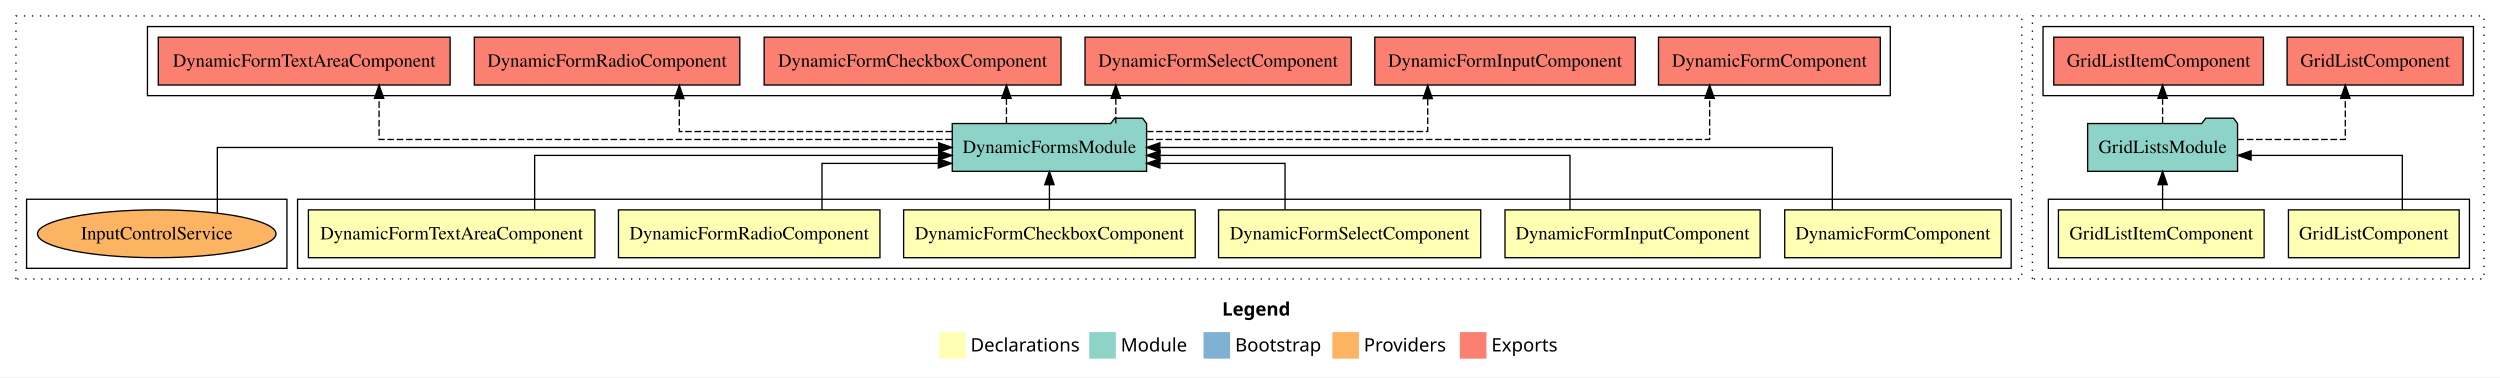
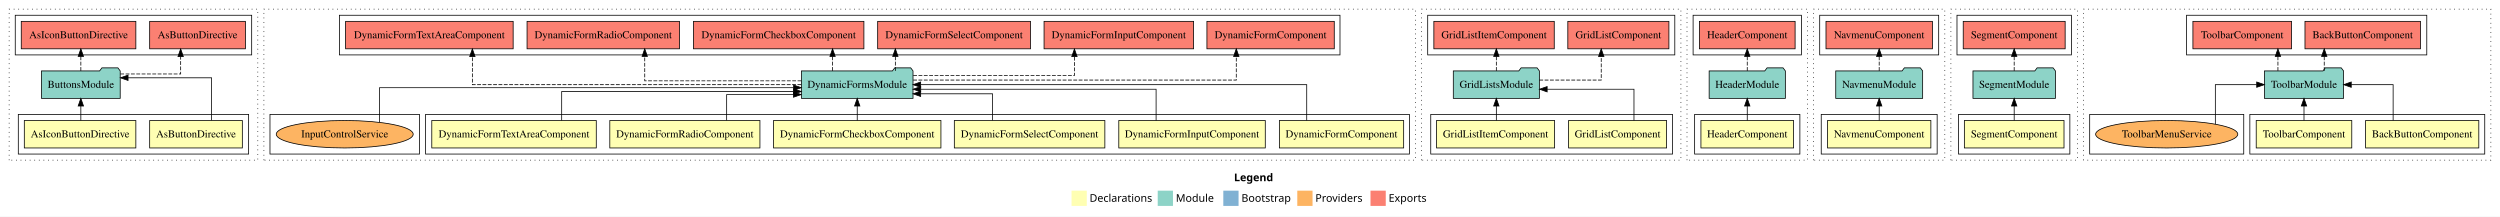
- <svg xmlns="http://www.w3.org/2000/svg" width="1882pt" height="284pt" viewBox="0.00 0.00 1882.00 284.00">
+ <svg xmlns="http://www.w3.org/2000/svg" width="3278pt" height="284pt" viewBox="0.00 0.00 3278.00 284.00">
  <g id="graph0" class="graph" transform="scale(1 1) rotate(0) translate(4 280)">
-     <polygon fill="#ffffff" stroke="transparent" points="-4,4 -4,-280 1878,-280 1878,4 -4,4" />
-     <text text-anchor="start" x="916.009" y="-42.4" font-family="sans-serif" font-weight="bold" font-size="14.00" fill="#000000">Legend</text>
-     <polygon fill="#ffffb3" stroke="transparent" points="703,-10 703,-30 723,-30 723,-10 703,-10" />
-     <text text-anchor="start" x="726.629" y="-15.4" font-family="sans-serif" font-size="14.00" fill="#000000">  Declarations</text>
-     <polygon fill="#8dd3c7" stroke="transparent" points="816,-10 816,-30 836,-30 836,-10 816,-10" />
-     <text text-anchor="start" x="839.725" y="-15.4" font-family="sans-serif" font-size="14.00" fill="#000000">  Module</text>
-     <polygon fill="#80b1d3" stroke="transparent" points="902,-10 902,-30 922,-30 922,-10 902,-10" />
-     <text text-anchor="start" x="925.781" y="-15.4" font-family="sans-serif" font-size="14.00" fill="#000000">  Bootstrap</text>
-     <polygon fill="#fdb462" stroke="transparent" points="999,-10 999,-30 1019,-30 1019,-10 999,-10" />
-     <text text-anchor="start" x="1022.673" y="-15.4" font-family="sans-serif" font-size="14.00" fill="#000000">  Providers</text>
-     <polygon fill="#fb8072" stroke="transparent" points="1095,-10 1095,-30 1115,-30 1115,-10 1095,-10" />
-     <text text-anchor="start" x="1118.726" y="-15.4" font-family="sans-serif" font-size="14.00" fill="#000000">  Exports</text>
+     <polygon fill="#ffffff" stroke="transparent" points="-4,4 -4,-280 3274,-280 3274,4 -4,4" />
+     <text text-anchor="start" x="1614.009" y="-42.4" font-family="sans-serif" font-weight="bold" font-size="14.00" fill="#000000">Legend</text>
+     <polygon fill="#ffffb3" stroke="transparent" points="1401,-10 1401,-30 1421,-30 1421,-10 1401,-10" />
+     <text text-anchor="start" x="1424.629" y="-15.4" font-family="sans-serif" font-size="14.00" fill="#000000">  Declarations</text>
+     <polygon fill="#8dd3c7" stroke="transparent" points="1514,-10 1514,-30 1534,-30 1534,-10 1514,-10" />
+     <text text-anchor="start" x="1537.725" y="-15.4" font-family="sans-serif" font-size="14.00" fill="#000000">  Module</text>
+     <polygon fill="#80b1d3" stroke="transparent" points="1600,-10 1600,-30 1620,-30 1620,-10 1600,-10" />
+     <text text-anchor="start" x="1623.781" y="-15.4" font-family="sans-serif" font-size="14.00" fill="#000000">  Bootstrap</text>
+     <polygon fill="#fdb462" stroke="transparent" points="1697,-10 1697,-30 1717,-30 1717,-10 1697,-10" />
+     <text text-anchor="start" x="1720.673" y="-15.4" font-family="sans-serif" font-size="14.00" fill="#000000">  Providers</text>
+     <polygon fill="#fb8072" stroke="transparent" points="1793,-10 1793,-30 1813,-30 1813,-10 1793,-10" />
+     <text text-anchor="start" x="1816.726" y="-15.4" font-family="sans-serif" font-size="14.00" fill="#000000">  Exports</text>
    <g id="clust1" class="cluster">
-       <polygon fill="none" stroke="#000000" stroke-dasharray="1,5" points="8,-70 8,-268 1518,-268 1518,-70 8,-70" />
+       <polygon fill="none" stroke="#000000" stroke-dasharray="1,5" points="8,-70 8,-268 334,-268 334,-70 8,-70" />
    </g>
    <g id="clust2" class="cluster">
-       <polygon fill="none" stroke="#000000" points="220,-78 220,-130 1510,-130 1510,-78 220,-78" />
+       <polygon fill="none" stroke="#000000" points="20,-78 20,-130 322,-130 322,-78 20,-78" />
+     </g>
+     <g id="clust6" class="cluster">
+       <polygon fill="none" stroke="#000000" points="16,-208 16,-260 326,-260 326,-208 16,-208" />
+     </g>
+     <g id="clust9" class="cluster">
+       <polygon fill="none" stroke="#000000" stroke-dasharray="1,5" points="342,-70 342,-268 1852,-268 1852,-70 342,-70" />
    </g>
    <g id="clust10" class="cluster">
-       <polygon fill="none" stroke="#000000" points="107,-208 107,-260 1419,-260 1419,-208 107,-208" />
-     </g>
-     <g id="clust12" class="cluster">
-       <polygon fill="none" stroke="#000000" points="16,-78 16,-130 212,-130 212,-78 16,-78" />
-     </g>
-     <g id="clust13" class="cluster">
-       <polygon fill="none" stroke="#000000" stroke-dasharray="1,5" points="1526,-70 1526,-268 1866,-268 1866,-70 1526,-70" />
-     </g>
-     <g id="clust14" class="cluster">
-       <polygon fill="none" stroke="#000000" points="1538,-78 1538,-130 1855,-130 1855,-78 1538,-78" />
+       <polygon fill="none" stroke="#000000" points="554,-78 554,-130 1844,-130 1844,-78 554,-78" />
    </g>
    <g id="clust18" class="cluster">
-       <polygon fill="none" stroke="#000000" points="1534,-208 1534,-260 1858,-260 1858,-208 1534,-208" />
+       <polygon fill="none" stroke="#000000" points="441,-208 441,-260 1753,-260 1753,-208 441,-208" />
+     </g>
+     <g id="clust20" class="cluster">
+       <polygon fill="none" stroke="#000000" points="350,-78 350,-130 546,-130 546,-78 350,-78" />
+     </g>
+     <g id="clust21" class="cluster">
+       <polygon fill="none" stroke="#000000" stroke-dasharray="1,5" points="1860,-70 1860,-268 2200,-268 2200,-70 1860,-70" />
+     </g>
+     <g id="clust22" class="cluster">
+       <polygon fill="none" stroke="#000000" points="1872,-78 1872,-130 2189,-130 2189,-78 1872,-78" />
+     </g>
+     <g id="clust26" class="cluster">
+       <polygon fill="none" stroke="#000000" points="1868,-208 1868,-260 2192,-260 2192,-208 1868,-208" />
+     </g>
+     <g id="clust29" class="cluster">
+       <polygon fill="none" stroke="#000000" stroke-dasharray="1,5" points="2208,-70 2208,-268 2366,-268 2366,-70 2208,-70" />
+     </g>
+     <g id="clust30" class="cluster">
+       <polygon fill="none" stroke="#000000" points="2218,-78 2218,-130 2356,-130 2356,-78 2218,-78" />
+     </g>
+     <g id="clust33" class="cluster">
+       <polygon fill="none" stroke="#000000" points="2216,-208 2216,-260 2358,-260 2358,-208 2216,-208" />
+     </g>
+     <g id="clust36" class="cluster">
+       <polygon fill="none" stroke="#000000" stroke-dasharray="1,5" points="2374,-70 2374,-268 2546,-268 2546,-70 2374,-70" />
+     </g>
+     <g id="clust37" class="cluster">
+       <polygon fill="none" stroke="#000000" points="2384,-78 2384,-130 2536,-130 2536,-78 2384,-78" />
+     </g>
+     <g id="clust40" class="cluster">
+       <polygon fill="none" stroke="#000000" points="2382,-208 2382,-260 2538,-260 2538,-208 2382,-208" />
+     </g>
+     <g id="clust43" class="cluster">
+       <polygon fill="none" stroke="#000000" stroke-dasharray="1,5" points="2554,-70 2554,-268 2720,-268 2720,-70 2554,-70" />
+     </g>
+     <g id="clust44" class="cluster">
+       <polygon fill="none" stroke="#000000" points="2564,-78 2564,-130 2710,-130 2710,-78 2564,-78" />
+     </g>
+     <g id="clust47" class="cluster">
+       <polygon fill="none" stroke="#000000" points="2562,-208 2562,-260 2712,-260 2712,-208 2562,-208" />
+     </g>
+     <g id="clust50" class="cluster">
+       <polygon fill="none" stroke="#000000" stroke-dasharray="1,5" points="2728,-70 2728,-268 3262,-268 3262,-70 2728,-70" />
+     </g>
+     <g id="clust51" class="cluster">
+       <polygon fill="none" stroke="#000000" points="2946,-78 2946,-130 3254,-130 3254,-78 2946,-78" />
+     </g>
+     <g id="clust55" class="cluster">
+       <polygon fill="none" stroke="#000000" points="2863,-208 2863,-260 3178,-260 3178,-208 2863,-208" />
+     </g>
+     <g id="clust57" class="cluster">
+       <polygon fill="none" stroke="#000000" points="2736,-78 2736,-130 2938,-130 2938,-78 2736,-78" />
    </g>
    <g id="node1" class="node">
-       <polygon fill="#ffffb3" stroke="#000000" points="1502.483,-122 1339.517,-122 1339.517,-86 1502.483,-86 1502.483,-122" />
-       <text text-anchor="middle" x="1421" y="-99.8" font-family="Times,serif" font-size="14.00" fill="#000000">DynamicFormComponent</text>
+       <polygon fill="#ffffb3" stroke="#000000" points="313.752,-122 192.248,-122 192.248,-86 313.752,-86 313.752,-122" />
+       <text text-anchor="middle" x="253" y="-99.8" font-family="Times,serif" font-size="14.00" fill="#000000">AsButtonDirective</text>
+     </g>
+     <g id="node3" class="node">
+       <polygon fill="#8dd3c7" stroke="#000000" points="153.612,-187 150.612,-191 129.612,-191 126.612,-187 50.388,-187 50.388,-151 153.612,-151 153.612,-187" />
+       <text text-anchor="middle" x="102" y="-164.8" font-family="Times,serif" font-size="14.00" fill="#000000">ButtonsModule</text>
+     </g>
+     <g id="edge1" class="edge">
+       <path fill="none" stroke="#000000" d="M273.375,-122.292C273.375,-144.206 273.375,-178 273.375,-178 273.375,-178 163.883,-178 163.883,-178" />
+       <polygon fill="#000000" stroke="#000000" points="163.883,-174.5 153.883,-178 163.883,-181.5 163.883,-174.5" />
+     </g>
+     <g id="node2" class="node">
+       <polygon fill="#ffffb3" stroke="#000000" points="174.127,-122 27.872,-122 27.872,-86 174.127,-86 174.127,-122" />
+       <text text-anchor="middle" x="101" y="-99.8" font-family="Times,serif" font-size="14.00" fill="#000000">AsIconButtonDirective</text>
+     </g>
+     <g id="edge2" class="edge">
+       <path fill="none" stroke="#000000" d="M102,-122.106C102,-122.106 102,-140.991 102,-140.991" />
+       <polygon fill="#000000" stroke="#000000" points="98.5,-140.991 102,-150.991 105.5,-140.991 98.5,-140.991" />
+     </g>
+     <g id="node4" class="node">
+       <polygon fill="#fb8072" stroke="#000000" points="317.752,-252 192.248,-252 192.248,-216 317.752,-216 317.752,-252" />
+       <text text-anchor="middle" x="255" y="-229.8" font-family="Times,serif" font-size="14.00" fill="#000000">AsButtonDirective </text>
+     </g>
+     <g id="edge3" class="edge">
+       <path fill="none" stroke="#000000" stroke-dasharray="5,2" d="M153.725,-183C190.307,-183 232.875,-183 232.875,-183 232.875,-183 232.875,-205.876 232.875,-205.876" />
+       <polygon fill="#000000" stroke="#000000" points="229.375,-205.876 232.875,-215.876 236.375,-205.876 229.375,-205.876" />
+     </g>
+     <g id="node5" class="node">
+       <polygon fill="#fb8072" stroke="#000000" points="174.127,-252 23.873,-252 23.873,-216 174.127,-216 174.127,-252" />
+       <text text-anchor="middle" x="99" y="-229.8" font-family="Times,serif" font-size="14.00" fill="#000000">AsIconButtonDirective </text>
+     </g>
+     <g id="edge4" class="edge">
+       <path fill="none" stroke="#000000" stroke-dasharray="5,2" d="M102,-187.106C102,-187.106 102,-205.991 102,-205.991" />
+       <polygon fill="#000000" stroke="#000000" points="98.5,-205.991 102,-215.991 105.5,-205.991 98.5,-205.991" />
+     </g>
+     <g id="node6" class="node">
+       <polygon fill="#ffffb3" stroke="#000000" points="1836.483,-122 1673.517,-122 1673.517,-86 1836.483,-86 1836.483,-122" />
+       <text text-anchor="middle" x="1755" y="-99.8" font-family="Times,serif" font-size="14.00" fill="#000000">DynamicFormComponent</text>
+     </g>
+     <g id="node12" class="node">
+       <polygon fill="#8dd3c7" stroke="#000000" points="1193.146,-187 1190.146,-191 1169.146,-191 1166.146,-187 1046.854,-187 1046.854,-151 1193.146,-151 1193.146,-187" />
+       <text text-anchor="middle" x="1120" y="-164.8" font-family="Times,serif" font-size="14.00" fill="#000000">DynamicFormsModule</text>
+     </g>
+     <g id="edge5" class="edge">
+       <path fill="none" stroke="#000000" d="M1709.375,-122.106C1709.375,-141.339 1709.375,-169 1709.375,-169 1709.375,-169 1203.156,-169 1203.156,-169" />
+       <polygon fill="#000000" stroke="#000000" points="1203.156,-165.5 1193.156,-169 1203.156,-172.5 1203.156,-165.5" />
    </g>
    <g id="node7" class="node">
-       <polygon fill="#8dd3c7" stroke="#000000" points="859.146,-187 856.146,-191 835.146,-191 832.146,-187 712.854,-187 712.854,-151 859.146,-151 859.146,-187" />
-       <text text-anchor="middle" x="786" y="-164.8" font-family="Times,serif" font-size="14.00" fill="#000000">DynamicFormsModule</text>
-     </g>
-     <g id="edge1" class="edge">
-       <path fill="none" stroke="#000000" d="M1375.375,-122.106C1375.375,-141.339 1375.375,-169 1375.375,-169 1375.375,-169 869.156,-169 869.156,-169" />
-       <polygon fill="#000000" stroke="#000000" points="869.156,-165.5 859.156,-169 869.156,-172.5 869.156,-165.5" />
-     </g>
-     <g id="node2" class="node">
-       <polygon fill="#ffffb3" stroke="#000000" points="1321.035,-122 1128.965,-122 1128.965,-86 1321.035,-86 1321.035,-122" />
-       <text text-anchor="middle" x="1225" y="-99.8" font-family="Times,serif" font-size="14.00" fill="#000000">DynamicFormInputComponent</text>
-     </g>
-     <g id="edge2" class="edge">
-       <path fill="none" stroke="#000000" d="M1177.875,-122.022C1177.875,-139.373 1177.875,-163 1177.875,-163 1177.875,-163 869.249,-163 869.249,-163" />
-       <polygon fill="#000000" stroke="#000000" points="869.249,-159.5 859.249,-163 869.249,-166.5 869.249,-159.5" />
-     </g>
-     <g id="node3" class="node">
-       <polygon fill="#ffffb3" stroke="#000000" points="1110.691,-122 913.309,-122 913.309,-86 1110.691,-86 1110.691,-122" />
-       <text text-anchor="middle" x="1012" y="-99.8" font-family="Times,serif" font-size="14.00" fill="#000000">DynamicFormSelectComponent</text>
-     </g>
-     <g id="edge3" class="edge">
-       <path fill="none" stroke="#000000" d="M963.375,-122.24C963.375,-137.571 963.375,-157 963.375,-157 963.375,-157 869.169,-157 869.169,-157" />
-       <polygon fill="#000000" stroke="#000000" points="869.169,-153.5 859.169,-157 869.169,-160.5 869.169,-153.5" />
-     </g>
-     <g id="node4" class="node">
-       <polygon fill="#ffffb3" stroke="#000000" points="895.749,-122 676.251,-122 676.251,-86 895.749,-86 895.749,-122" />
-       <text text-anchor="middle" x="786" y="-99.8" font-family="Times,serif" font-size="14.00" fill="#000000">DynamicFormCheckboxComponent</text>
-     </g>
-     <g id="edge4" class="edge">
-       <path fill="none" stroke="#000000" d="M786,-122.106C786,-122.106 786,-140.991 786,-140.991" />
-       <polygon fill="#000000" stroke="#000000" points="782.5,-140.991 786,-150.991 789.5,-140.991 782.5,-140.991" />
-     </g>
-     <g id="node5" class="node">
-       <polygon fill="#ffffb3" stroke="#000000" points="658.426,-122 461.575,-122 461.575,-86 658.426,-86 658.426,-122" />
-       <text text-anchor="middle" x="560" y="-99.8" font-family="Times,serif" font-size="14.00" fill="#000000">DynamicFormRadioComponent</text>
-     </g>
-     <g id="edge5" class="edge">
-       <path fill="none" stroke="#000000" d="M614.794,-122.24C614.794,-137.571 614.794,-157 614.794,-157 614.794,-157 702.4,-157 702.4,-157" />
-       <polygon fill="#000000" stroke="#000000" points="702.4,-160.5 712.4,-157 702.4,-153.5 702.4,-160.5" />
-     </g>
-     <g id="node6" class="node">
-       <polygon fill="#ffffb3" stroke="#000000" points="443.837,-122 228.162,-122 228.162,-86 443.837,-86 443.837,-122" />
-       <text text-anchor="middle" x="336" y="-99.8" font-family="Times,serif" font-size="14.00" fill="#000000">DynamicFormTextAreaComponent</text>
+       <polygon fill="#ffffb3" stroke="#000000" points="1655.035,-122 1462.965,-122 1462.965,-86 1655.035,-86 1655.035,-122" />
+       <text text-anchor="middle" x="1559" y="-99.8" font-family="Times,serif" font-size="14.00" fill="#000000">DynamicFormInputComponent</text>
    </g>
    <g id="edge6" class="edge">
-       <path fill="none" stroke="#000000" d="M398.478,-122.022C398.478,-139.373 398.478,-163 398.478,-163 398.478,-163 702.654,-163 702.654,-163" />
-       <polygon fill="#000000" stroke="#000000" points="702.654,-166.5 712.654,-163 702.654,-159.5 702.654,-166.5" />
+       <path fill="none" stroke="#000000" d="M1511.875,-122.022C1511.875,-139.373 1511.875,-163 1511.875,-163 1511.875,-163 1203.249,-163 1203.249,-163" />
+       <polygon fill="#000000" stroke="#000000" points="1203.249,-159.5 1193.249,-163 1203.249,-166.5 1203.249,-159.5" />
    </g>
    <g id="node8" class="node">
-       <polygon fill="#fb8072" stroke="#000000" points="1411.484,-252 1244.516,-252 1244.516,-216 1411.484,-216 1411.484,-252" />
-       <text text-anchor="middle" x="1328" y="-229.8" font-family="Times,serif" font-size="14.00" fill="#000000">DynamicFormComponent </text>
+       <polygon fill="#ffffb3" stroke="#000000" points="1444.691,-122 1247.309,-122 1247.309,-86 1444.691,-86 1444.691,-122" />
+       <text text-anchor="middle" x="1346" y="-99.8" font-family="Times,serif" font-size="14.00" fill="#000000">DynamicFormSelectComponent</text>
    </g>
    <g id="edge7" class="edge">
-       <path fill="none" stroke="#000000" stroke-dasharray="5,2" d="M859.336,-175C997.588,-175 1283.013,-175 1283.013,-175 1283.013,-175 1283.013,-205.977 1283.013,-205.977" />
-       <polygon fill="#000000" stroke="#000000" points="1279.513,-205.977 1283.013,-215.977 1286.513,-205.977 1279.513,-205.977" />
+       <path fill="none" stroke="#000000" d="M1297.375,-122.24C1297.375,-137.571 1297.375,-157 1297.375,-157 1297.375,-157 1203.169,-157 1203.169,-157" />
+       <polygon fill="#000000" stroke="#000000" points="1203.169,-153.5 1193.169,-157 1203.169,-160.5 1203.169,-153.5" />
    </g>
    <g id="node9" class="node">
-       <polygon fill="#fb8072" stroke="#000000" points="1227.034,-252 1030.966,-252 1030.966,-216 1227.034,-216 1227.034,-252" />
-       <text text-anchor="middle" x="1129" y="-229.8" font-family="Times,serif" font-size="14.00" fill="#000000">DynamicFormInputComponent </text>
+       <polygon fill="#ffffb3" stroke="#000000" points="1229.749,-122 1010.251,-122 1010.251,-86 1229.749,-86 1229.749,-122" />
+       <text text-anchor="middle" x="1120" y="-99.8" font-family="Times,serif" font-size="14.00" fill="#000000">DynamicFormCheckboxComponent</text>
    </g>
    <g id="edge8" class="edge">
-       <path fill="none" stroke="#000000" stroke-dasharray="5,2" d="M859.34,-181C943.721,-181 1070.789,-181 1070.789,-181 1070.789,-181 1070.789,-205.76 1070.789,-205.76" />
-       <polygon fill="#000000" stroke="#000000" points="1067.289,-205.76 1070.789,-215.76 1074.289,-205.76 1067.289,-205.76" />
+       <path fill="none" stroke="#000000" d="M1120,-122.106C1120,-122.106 1120,-140.991 1120,-140.991" />
+       <polygon fill="#000000" stroke="#000000" points="1116.5,-140.991 1120,-150.991 1123.5,-140.991 1116.5,-140.991" />
    </g>
    <g id="node10" class="node">
-       <polygon fill="#fb8072" stroke="#000000" points="1013.191,-252 812.809,-252 812.809,-216 1013.191,-216 1013.191,-252" />
-       <text text-anchor="middle" x="913" y="-229.8" font-family="Times,serif" font-size="14.00" fill="#000000">DynamicFormSelectComponent </text>
+       <polygon fill="#ffffb3" stroke="#000000" points="992.426,-122 795.574,-122 795.574,-86 992.426,-86 992.426,-122" />
+       <text text-anchor="middle" x="894" y="-99.8" font-family="Times,serif" font-size="14.00" fill="#000000">DynamicFormRadioComponent</text>
    </g>
    <g id="edge9" class="edge">
-       <path fill="none" stroke="#000000" stroke-dasharray="5,2" d="M835.989,-187.106C835.989,-187.106 835.989,-205.991 835.989,-205.991" />
-       <polygon fill="#000000" stroke="#000000" points="832.489,-205.991 835.989,-215.991 839.489,-205.991 832.489,-205.991" />
+       <path fill="none" stroke="#000000" d="M948.794,-122.187C948.794,-137.182 948.794,-156 948.794,-156 948.794,-156 1036.4,-156 1036.4,-156" />
+       <polygon fill="#000000" stroke="#000000" points="1036.4,-159.5 1046.4,-156 1036.4,-152.5 1036.4,-159.5" />
    </g>
    <g id="node11" class="node">
-       <polygon fill="#fb8072" stroke="#000000" points="794.749,-252 571.251,-252 571.251,-216 794.749,-216 794.749,-252" />
-       <text text-anchor="middle" x="683" y="-229.8" font-family="Times,serif" font-size="14.00" fill="#000000">DynamicFormCheckboxComponent </text>
+       <polygon fill="#ffffb3" stroke="#000000" points="777.837,-122 562.163,-122 562.163,-86 777.837,-86 777.837,-122" />
+       <text text-anchor="middle" x="670" y="-99.8" font-family="Times,serif" font-size="14.00" fill="#000000">DynamicFormTextAreaComponent</text>
    </g>
    <g id="edge10" class="edge">
-       <path fill="none" stroke="#000000" stroke-dasharray="5,2" d="M753.651,-187.106C753.651,-187.106 753.651,-205.991 753.651,-205.991" />
-       <polygon fill="#000000" stroke="#000000" points="750.151,-205.991 753.651,-215.991 757.151,-205.991 750.151,-205.991" />
-     </g>
-     <g id="node12" class="node">
-       <polygon fill="#fb8072" stroke="#000000" points="552.925,-252 353.075,-252 353.075,-216 552.925,-216 552.925,-252" />
-       <text text-anchor="middle" x="453" y="-229.8" font-family="Times,serif" font-size="14.00" fill="#000000">DynamicFormRadioComponent </text>
+       <path fill="none" stroke="#000000" d="M732.478,-122.027C732.478,-138.398 732.478,-160 732.478,-160 732.478,-160 1036.655,-160 1036.655,-160" />
+       <polygon fill="#000000" stroke="#000000" points="1036.655,-163.5 1046.655,-160 1036.655,-156.5 1036.655,-163.5" />
+     </g>
+     <g id="node13" class="node">
+       <polygon fill="#fb8072" stroke="#000000" points="1745.484,-252 1578.516,-252 1578.516,-216 1745.484,-216 1745.484,-252" />
+       <text text-anchor="middle" x="1662" y="-229.8" font-family="Times,serif" font-size="14.00" fill="#000000">DynamicFormComponent </text>
    </g>
    <g id="edge11" class="edge">
-       <path fill="none" stroke="#000000" stroke-dasharray="5,2" d="M712.795,-181C630.243,-181 507.375,-181 507.375,-181 507.375,-181 507.375,-205.76 507.375,-205.76" />
-       <polygon fill="#000000" stroke="#000000" points="503.875,-205.76 507.375,-215.76 510.875,-205.76 503.875,-205.76" />
-     </g>
-     <g id="node13" class="node">
-       <polygon fill="#fb8072" stroke="#000000" points="334.838,-252 115.162,-252 115.162,-216 334.838,-216 334.838,-252" />
-       <text text-anchor="middle" x="225" y="-229.8" font-family="Times,serif" font-size="14.00" fill="#000000">DynamicFormTextAreaComponent </text>
+       <path fill="none" stroke="#000000" stroke-dasharray="5,2" d="M1193.336,-175C1331.588,-175 1617.013,-175 1617.013,-175 1617.013,-175 1617.013,-205.977 1617.013,-205.977" />
+       <polygon fill="#000000" stroke="#000000" points="1613.513,-205.977 1617.013,-215.977 1620.513,-205.977 1613.513,-205.977" />
+     </g>
+     <g id="node14" class="node">
+       <polygon fill="#fb8072" stroke="#000000" points="1561.034,-252 1364.966,-252 1364.966,-216 1561.034,-216 1561.034,-252" />
+       <text text-anchor="middle" x="1463" y="-229.8" font-family="Times,serif" font-size="14.00" fill="#000000">DynamicFormInputComponent </text>
    </g>
    <g id="edge12" class="edge">
-       <path fill="none" stroke="#000000" stroke-dasharray="5,2" d="M712.623,-175C572.667,-175 281.375,-175 281.375,-175 281.375,-175 281.375,-205.977 281.375,-205.977" />
-       <polygon fill="#000000" stroke="#000000" points="277.875,-205.977 281.375,-215.977 284.875,-205.977 277.875,-205.977" />
-     </g>
-     <g id="node14" class="node">
-       <ellipse fill="#fdb462" stroke="#000000" cx="114" cy="-104" rx="89.767" ry="18" />
-       <text text-anchor="middle" x="114" y="-99.8" font-family="Times,serif" font-size="14.00" fill="#000000">InputControlService</text>
+       <path fill="none" stroke="#000000" stroke-dasharray="5,2" d="M1193.34,-181C1277.721,-181 1404.789,-181 1404.789,-181 1404.789,-181 1404.789,-205.76 1404.789,-205.76" />
+       <polygon fill="#000000" stroke="#000000" points="1401.289,-205.76 1404.789,-215.76 1408.289,-205.76 1401.289,-205.76" />
+     </g>
+     <g id="node15" class="node">
+       <polygon fill="#fb8072" stroke="#000000" points="1347.191,-252 1146.809,-252 1146.809,-216 1347.191,-216 1347.191,-252" />
+       <text text-anchor="middle" x="1247" y="-229.8" font-family="Times,serif" font-size="14.00" fill="#000000">DynamicFormSelectComponent </text>
    </g>
    <g id="edge13" class="edge">
-       <path fill="none" stroke="#000000" d="M159.607,-119.735C159.607,-138.972 159.607,-169 159.607,-169 159.607,-169 702.611,-169 702.611,-169" />
-       <polygon fill="#000000" stroke="#000000" points="702.611,-172.5 712.611,-169 702.611,-165.5 702.611,-172.5" />
-     </g>
-     <g id="node15" class="node">
-       <polygon fill="#ffffb3" stroke="#000000" points="1847.269,-122 1718.731,-122 1718.731,-86 1847.269,-86 1847.269,-122" />
-       <text text-anchor="middle" x="1783" y="-99.8" font-family="Times,serif" font-size="14.00" fill="#000000">GridListComponent</text>
+       <path fill="none" stroke="#000000" stroke-dasharray="5,2" d="M1169.989,-187.106C1169.989,-187.106 1169.989,-205.991 1169.989,-205.991" />
+       <polygon fill="#000000" stroke="#000000" points="1166.489,-205.991 1169.989,-215.991 1173.489,-205.991 1166.489,-205.991" />
+     </g>
+     <g id="node16" class="node">
+       <polygon fill="#fb8072" stroke="#000000" points="1128.749,-252 905.251,-252 905.251,-216 1128.749,-216 1128.749,-252" />
+       <text text-anchor="middle" x="1017" y="-229.8" font-family="Times,serif" font-size="14.00" fill="#000000">DynamicFormCheckboxComponent </text>
+     </g>
+     <g id="edge14" class="edge">
+       <path fill="none" stroke="#000000" stroke-dasharray="5,2" d="M1087.651,-187.106C1087.651,-187.106 1087.651,-205.991 1087.651,-205.991" />
+       <polygon fill="#000000" stroke="#000000" points="1084.151,-205.991 1087.651,-215.991 1091.151,-205.991 1084.151,-205.991" />
    </g>
    <g id="node17" class="node">
-       <polygon fill="#8dd3c7" stroke="#000000" points="1680.431,-187 1677.431,-191 1656.431,-191 1653.431,-187 1567.569,-187 1567.569,-151 1680.431,-151 1680.431,-187" />
-       <text text-anchor="middle" x="1624" y="-164.8" font-family="Times,serif" font-size="14.00" fill="#000000">GridListsModule</text>
-     </g>
-     <g id="edge14" class="edge">
-       <path fill="none" stroke="#000000" d="M1804.461,-122.022C1804.461,-139.373 1804.461,-163 1804.461,-163 1804.461,-163 1690.604,-163 1690.604,-163" />
-       <polygon fill="#000000" stroke="#000000" points="1690.604,-159.5 1680.604,-163 1690.604,-166.5 1690.604,-159.5" />
-     </g>
-     <g id="node16" class="node">
-       <polygon fill="#ffffb3" stroke="#000000" points="1700.426,-122 1545.574,-122 1545.574,-86 1700.426,-86 1700.426,-122" />
-       <text text-anchor="middle" x="1623" y="-99.8" font-family="Times,serif" font-size="14.00" fill="#000000">GridListItemComponent</text>
+       <polygon fill="#fb8072" stroke="#000000" points="886.925,-252 687.075,-252 687.075,-216 886.925,-216 886.925,-252" />
+       <text text-anchor="middle" x="787" y="-229.8" font-family="Times,serif" font-size="14.00" fill="#000000">DynamicFormRadioComponent </text>
    </g>
    <g id="edge15" class="edge">
-       <path fill="none" stroke="#000000" d="M1624,-122.106C1624,-122.106 1624,-140.991 1624,-140.991" />
-       <polygon fill="#000000" stroke="#000000" points="1620.5,-140.991 1624,-150.991 1627.5,-140.991 1620.5,-140.991" />
+       <path fill="none" stroke="#000000" stroke-dasharray="5,2" d="M1046.795,-174C964.243,-174 841.375,-174 841.375,-174 841.375,-174 841.375,-205.998 841.375,-205.998" />
+       <polygon fill="#000000" stroke="#000000" points="837.875,-205.998 841.375,-215.998 844.875,-205.998 837.875,-205.998" />
    </g>
    <g id="node18" class="node">
-       <polygon fill="#fb8072" stroke="#000000" points="1850.269,-252 1717.731,-252 1717.731,-216 1850.269,-216 1850.269,-252" />
-       <text text-anchor="middle" x="1784" y="-229.8" font-family="Times,serif" font-size="14.00" fill="#000000">GridListComponent </text>
+       <polygon fill="#fb8072" stroke="#000000" points="668.838,-252 449.162,-252 449.162,-216 668.838,-216 668.838,-252" />
+       <text text-anchor="middle" x="559" y="-229.8" font-family="Times,serif" font-size="14.00" fill="#000000">DynamicFormTextAreaComponent </text>
    </g>
    <g id="edge16" class="edge">
-       <path fill="none" stroke="#000000" stroke-dasharray="5,2" d="M1680.339,-175C1718.322,-175 1761.539,-175 1761.539,-175 1761.539,-175 1761.539,-205.977 1761.539,-205.977" />
-       <polygon fill="#000000" stroke="#000000" points="1758.039,-205.977 1761.539,-215.977 1765.039,-205.977 1758.039,-205.977" />
+       <path fill="none" stroke="#000000" stroke-dasharray="5,2" d="M1046.623,-169C906.667,-169 615.375,-169 615.375,-169 615.375,-169 615.375,-205.894 615.375,-205.894" />
+       <polygon fill="#000000" stroke="#000000" points="611.875,-205.894 615.375,-215.894 618.875,-205.894 611.875,-205.894" />
    </g>
    <g id="node19" class="node">
-       <polygon fill="#fb8072" stroke="#000000" points="1699.925,-252 1542.075,-252 1542.075,-216 1699.925,-216 1699.925,-252" />
-       <text text-anchor="middle" x="1621" y="-229.8" font-family="Times,serif" font-size="14.00" fill="#000000">GridListItemComponent </text>
+       <ellipse fill="#fdb462" stroke="#000000" cx="448" cy="-104" rx="89.767" ry="18" />
+       <text text-anchor="middle" x="448" y="-99.8" font-family="Times,serif" font-size="14.00" fill="#000000">InputControlService</text>
    </g>
    <g id="edge17" class="edge">
-       <path fill="none" stroke="#000000" stroke-dasharray="5,2" d="M1624,-187.106C1624,-187.106 1624,-205.991 1624,-205.991" />
-       <polygon fill="#000000" stroke="#000000" points="1620.5,-205.991 1624,-215.991 1627.5,-205.991 1620.5,-205.991" />
+       <path fill="none" stroke="#000000" d="M493.607,-119.709C493.607,-137.783 493.607,-165 493.607,-165 493.607,-165 1036.611,-165 1036.611,-165" />
+       <polygon fill="#000000" stroke="#000000" points="1036.611,-168.5 1046.611,-165 1036.611,-161.5 1036.611,-168.5" />
+     </g>
+     <g id="node20" class="node">
+       <polygon fill="#ffffb3" stroke="#000000" points="2181.269,-122 2052.731,-122 2052.731,-86 2181.269,-86 2181.269,-122" />
+       <text text-anchor="middle" x="2117" y="-99.8" font-family="Times,serif" font-size="14.00" fill="#000000">GridListComponent</text>
+     </g>
+     <g id="node22" class="node">
+       <polygon fill="#8dd3c7" stroke="#000000" points="2014.431,-187 2011.431,-191 1990.431,-191 1987.431,-187 1901.569,-187 1901.569,-151 2014.431,-151 2014.431,-187" />
+       <text text-anchor="middle" x="1958" y="-164.8" font-family="Times,serif" font-size="14.00" fill="#000000">GridListsModule</text>
+     </g>
+     <g id="edge18" class="edge">
+       <path fill="none" stroke="#000000" d="M2138.461,-122.022C2138.461,-139.373 2138.461,-163 2138.461,-163 2138.461,-163 2024.604,-163 2024.604,-163" />
+       <polygon fill="#000000" stroke="#000000" points="2024.604,-159.5 2014.604,-163 2024.604,-166.5 2024.604,-159.5" />
+     </g>
+     <g id="node21" class="node">
+       <polygon fill="#ffffb3" stroke="#000000" points="2034.426,-122 1879.574,-122 1879.574,-86 2034.426,-86 2034.426,-122" />
+       <text text-anchor="middle" x="1957" y="-99.8" font-family="Times,serif" font-size="14.00" fill="#000000">GridListItemComponent</text>
+     </g>
+     <g id="edge19" class="edge">
+       <path fill="none" stroke="#000000" d="M1958,-122.106C1958,-122.106 1958,-140.991 1958,-140.991" />
+       <polygon fill="#000000" stroke="#000000" points="1954.5,-140.991 1958,-150.991 1961.5,-140.991 1954.5,-140.991" />
+     </g>
+     <g id="node23" class="node">
+       <polygon fill="#fb8072" stroke="#000000" points="2184.269,-252 2051.731,-252 2051.731,-216 2184.269,-216 2184.269,-252" />
+       <text text-anchor="middle" x="2118" y="-229.8" font-family="Times,serif" font-size="14.00" fill="#000000">GridListComponent </text>
+     </g>
+     <g id="edge20" class="edge">
+       <path fill="none" stroke="#000000" stroke-dasharray="5,2" d="M2014.339,-175C2052.322,-175 2095.539,-175 2095.539,-175 2095.539,-175 2095.539,-205.977 2095.539,-205.977" />
+       <polygon fill="#000000" stroke="#000000" points="2092.039,-205.977 2095.539,-215.977 2099.039,-205.977 2092.039,-205.977" />
+     </g>
+     <g id="node24" class="node">
+       <polygon fill="#fb8072" stroke="#000000" points="2033.925,-252 1876.075,-252 1876.075,-216 2033.925,-216 2033.925,-252" />
+       <text text-anchor="middle" x="1955" y="-229.8" font-family="Times,serif" font-size="14.00" fill="#000000">GridListItemComponent </text>
+     </g>
+     <g id="edge21" class="edge">
+       <path fill="none" stroke="#000000" stroke-dasharray="5,2" d="M1958,-187.106C1958,-187.106 1958,-205.991 1958,-205.991" />
+       <polygon fill="#000000" stroke="#000000" points="1954.5,-205.991 1958,-215.991 1961.5,-205.991 1954.5,-205.991" />
+     </g>
+     <g id="node25" class="node">
+       <polygon fill="#ffffb3" stroke="#000000" points="2347.744,-122 2226.256,-122 2226.256,-86 2347.744,-86 2347.744,-122" />
+       <text text-anchor="middle" x="2287" y="-99.8" font-family="Times,serif" font-size="14.00" fill="#000000">HeaderComponent</text>
+     </g>
+     <g id="node26" class="node">
+       <polygon fill="#8dd3c7" stroke="#000000" points="2336.961,-187 2333.961,-191 2312.961,-191 2309.961,-187 2237.039,-187 2237.039,-151 2336.961,-151 2336.961,-187" />
+       <text text-anchor="middle" x="2287" y="-164.8" font-family="Times,serif" font-size="14.00" fill="#000000">HeaderModule</text>
+     </g>
+     <g id="edge22" class="edge">
+       <path fill="none" stroke="#000000" d="M2287,-122.106C2287,-122.106 2287,-140.991 2287,-140.991" />
+       <polygon fill="#000000" stroke="#000000" points="2283.5,-140.991 2287,-150.991 2290.5,-140.991 2283.5,-140.991" />
+     </g>
+     <g id="node27" class="node">
+       <polygon fill="#fb8072" stroke="#000000" points="2349.744,-252 2224.256,-252 2224.256,-216 2349.744,-216 2349.744,-252" />
+       <text text-anchor="middle" x="2287" y="-229.8" font-family="Times,serif" font-size="14.00" fill="#000000">HeaderComponent </text>
+     </g>
+     <g id="edge23" class="edge">
+       <path fill="none" stroke="#000000" stroke-dasharray="5,2" d="M2287,-187.106C2287,-187.106 2287,-205.991 2287,-205.991" />
+       <polygon fill="#000000" stroke="#000000" points="2283.5,-205.991 2287,-215.991 2290.5,-205.991 2283.5,-205.991" />
+     </g>
+     <g id="node28" class="node">
+       <polygon fill="#ffffb3" stroke="#000000" points="2527.759,-122 2392.241,-122 2392.241,-86 2527.759,-86 2527.759,-122" />
+       <text text-anchor="middle" x="2460" y="-99.8" font-family="Times,serif" font-size="14.00" fill="#000000">NavmenuComponent</text>
+     </g>
+     <g id="node29" class="node">
+       <polygon fill="#8dd3c7" stroke="#000000" points="2516.976,-187 2513.976,-191 2492.976,-191 2489.976,-187 2403.024,-187 2403.024,-151 2516.976,-151 2516.976,-187" />
+       <text text-anchor="middle" x="2460" y="-164.8" font-family="Times,serif" font-size="14.00" fill="#000000">NavmenuModule</text>
+     </g>
+     <g id="edge24" class="edge">
+       <path fill="none" stroke="#000000" d="M2460,-122.106C2460,-122.106 2460,-140.991 2460,-140.991" />
+       <polygon fill="#000000" stroke="#000000" points="2456.5,-140.991 2460,-150.991 2463.5,-140.991 2456.5,-140.991" />
+     </g>
+     <g id="node30" class="node">
+       <polygon fill="#fb8072" stroke="#000000" points="2529.759,-252 2390.241,-252 2390.241,-216 2529.759,-216 2529.759,-252" />
+       <text text-anchor="middle" x="2460" y="-229.8" font-family="Times,serif" font-size="14.00" fill="#000000">NavmenuComponent </text>
+     </g>
+     <g id="edge25" class="edge">
+       <path fill="none" stroke="#000000" stroke-dasharray="5,2" d="M2460,-187.106C2460,-187.106 2460,-205.991 2460,-205.991" />
+       <polygon fill="#000000" stroke="#000000" points="2456.5,-205.991 2460,-215.991 2463.5,-205.991 2456.5,-205.991" />
+     </g>
+     <g id="node31" class="node">
+       <polygon fill="#ffffb3" stroke="#000000" points="2702.326,-122 2571.674,-122 2571.674,-86 2702.326,-86 2702.326,-122" />
+       <text text-anchor="middle" x="2637" y="-99.8" font-family="Times,serif" font-size="14.00" fill="#000000">SegmentComponent</text>
+     </g>
+     <g id="node32" class="node">
+       <polygon fill="#8dd3c7" stroke="#000000" points="2691.044,-187 2688.044,-191 2667.044,-191 2664.044,-187 2582.956,-187 2582.956,-151 2691.044,-151 2691.044,-187" />
+       <text text-anchor="middle" x="2637" y="-164.8" font-family="Times,serif" font-size="14.00" fill="#000000">SegmentModule</text>
+     </g>
+     <g id="edge26" class="edge">
+       <path fill="none" stroke="#000000" d="M2637,-122.106C2637,-122.106 2637,-140.991 2637,-140.991" />
+       <polygon fill="#000000" stroke="#000000" points="2633.5,-140.991 2637,-150.991 2640.5,-140.991 2633.5,-140.991" />
+     </g>
+     <g id="node33" class="node">
+       <polygon fill="#fb8072" stroke="#000000" points="2703.825,-252 2570.175,-252 2570.175,-216 2703.825,-216 2703.825,-252" />
+       <text text-anchor="middle" x="2637" y="-229.8" font-family="Times,serif" font-size="14.00" fill="#000000">SegmentComponent </text>
+     </g>
+     <g id="edge27" class="edge">
+       <path fill="none" stroke="#000000" stroke-dasharray="5,2" d="M2637,-187.106C2637,-187.106 2637,-205.991 2637,-205.991" />
+       <polygon fill="#000000" stroke="#000000" points="2633.5,-205.991 2637,-215.991 2640.5,-205.991 2633.5,-205.991" />
+     </g>
+     <g id="node34" class="node">
+       <polygon fill="#ffffb3" stroke="#000000" points="3246.216,-122 3097.784,-122 3097.784,-86 3246.216,-86 3246.216,-122" />
+       <text text-anchor="middle" x="3172" y="-99.8" font-family="Times,serif" font-size="14.00" fill="#000000">BackButtonComponent</text>
+     </g>
+     <g id="node36" class="node">
+       <polygon fill="#8dd3c7" stroke="#000000" points="3068.868,-187 3065.868,-191 3044.868,-191 3041.868,-187 2965.132,-187 2965.132,-151 3068.868,-151 3068.868,-187" />
+       <text text-anchor="middle" x="3017" y="-164.8" font-family="Times,serif" font-size="14.00" fill="#000000">ToolbarModule</text>
+     </g>
+     <g id="edge28" class="edge">
+       <path fill="none" stroke="#000000" d="M3133.875,-122.106C3133.875,-141.339 3133.875,-169 3133.875,-169 3133.875,-169 3078.944,-169 3078.944,-169" />
+       <polygon fill="#000000" stroke="#000000" points="3078.944,-165.5 3068.944,-169 3078.944,-172.5 3078.944,-165.5" />
+     </g>
+     <g id="node35" class="node">
+       <polygon fill="#ffffb3" stroke="#000000" points="3079.651,-122 2954.349,-122 2954.349,-86 3079.651,-86 3079.651,-122" />
+       <text text-anchor="middle" x="3017" y="-99.8" font-family="Times,serif" font-size="14.00" fill="#000000">ToolbarComponent</text>
+     </g>
+     <g id="edge29" class="edge">
+       <path fill="none" stroke="#000000" d="M3017,-122.106C3017,-122.106 3017,-140.991 3017,-140.991" />
+       <polygon fill="#000000" stroke="#000000" points="3013.5,-140.991 3017,-150.991 3020.5,-140.991 3013.5,-140.991" />
+     </g>
+     <g id="node37" class="node">
+       <polygon fill="#fb8072" stroke="#000000" points="3169.716,-252 3018.284,-252 3018.284,-216 3169.716,-216 3169.716,-252" />
+       <text text-anchor="middle" x="3094" y="-229.8" font-family="Times,serif" font-size="14.00" fill="#000000">BackButtonComponent </text>
+     </g>
+     <g id="edge30" class="edge">
+       <path fill="none" stroke="#000000" stroke-dasharray="5,2" d="M3043.538,-187.106C3043.538,-187.106 3043.538,-205.991 3043.538,-205.991" />
+       <polygon fill="#000000" stroke="#000000" points="3040.038,-205.991 3043.538,-215.991 3047.038,-205.991 3040.038,-205.991" />
+     </g>
+     <g id="node38" class="node">
+       <polygon fill="#fb8072" stroke="#000000" points="3000.651,-252 2871.349,-252 2871.349,-216 3000.651,-216 3000.651,-252" />
+       <text text-anchor="middle" x="2936" y="-229.8" font-family="Times,serif" font-size="14.00" fill="#000000">ToolbarComponent </text>
+     </g>
+     <g id="edge31" class="edge">
+       <path fill="none" stroke="#000000" stroke-dasharray="5,2" d="M2982.821,-187.106C2982.821,-187.106 2982.821,-205.991 2982.821,-205.991" />
+       <polygon fill="#000000" stroke="#000000" points="2979.321,-205.991 2982.821,-215.991 2986.321,-205.991 2979.321,-205.991" />
+     </g>
+     <g id="node39" class="node">
+       <ellipse fill="#fdb462" stroke="#000000" cx="2837" cy="-104" rx="93.179" ry="18" />
+       <text text-anchor="middle" x="2837" y="-99.8" font-family="Times,serif" font-size="14.00" fill="#000000">ToolbarMenuService</text>
+     </g>
+     <g id="edge32" class="edge">
+       <path fill="none" stroke="#000000" d="M2900.757,-117.154C2900.757,-136.147 2900.757,-169 2900.757,-169 2900.757,-169 2954.999,-169 2954.999,-169" />
+       <polygon fill="#000000" stroke="#000000" points="2954.999,-172.5 2964.999,-169 2954.998,-165.5 2954.999,-172.5" />
    </g>
  </g>
</svg>
